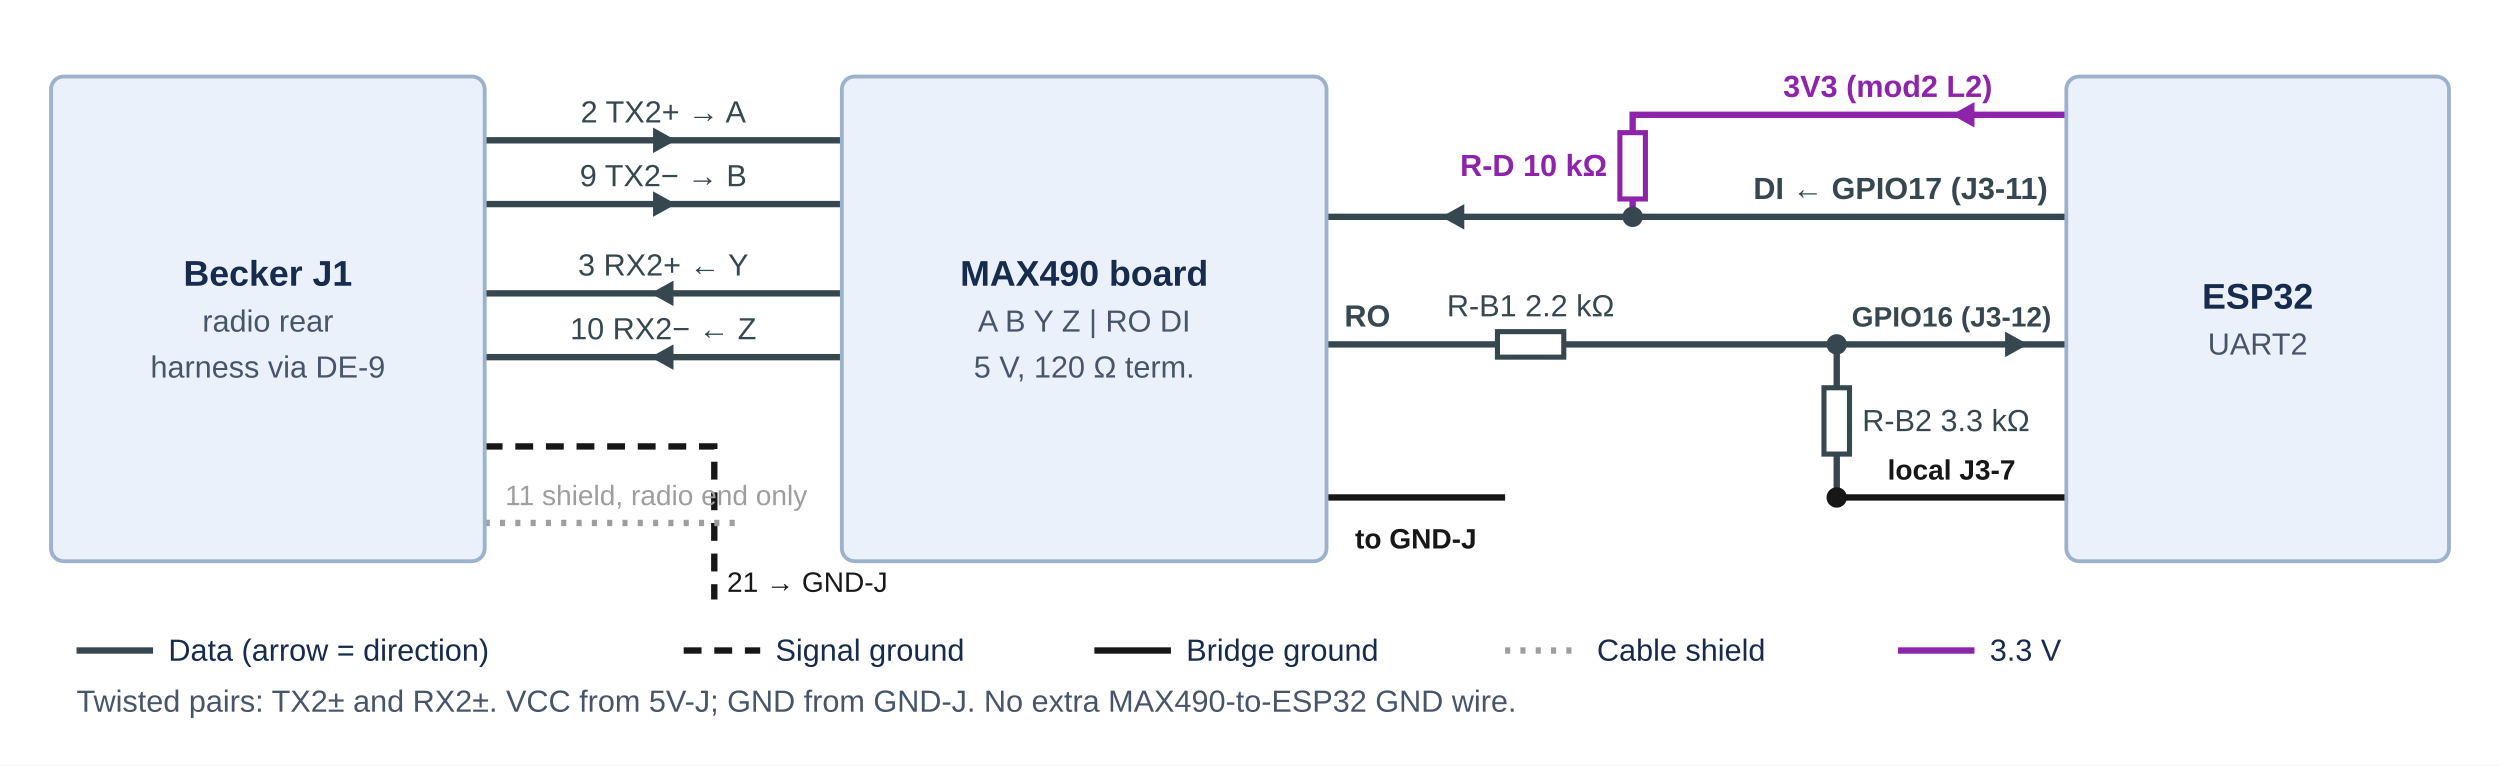
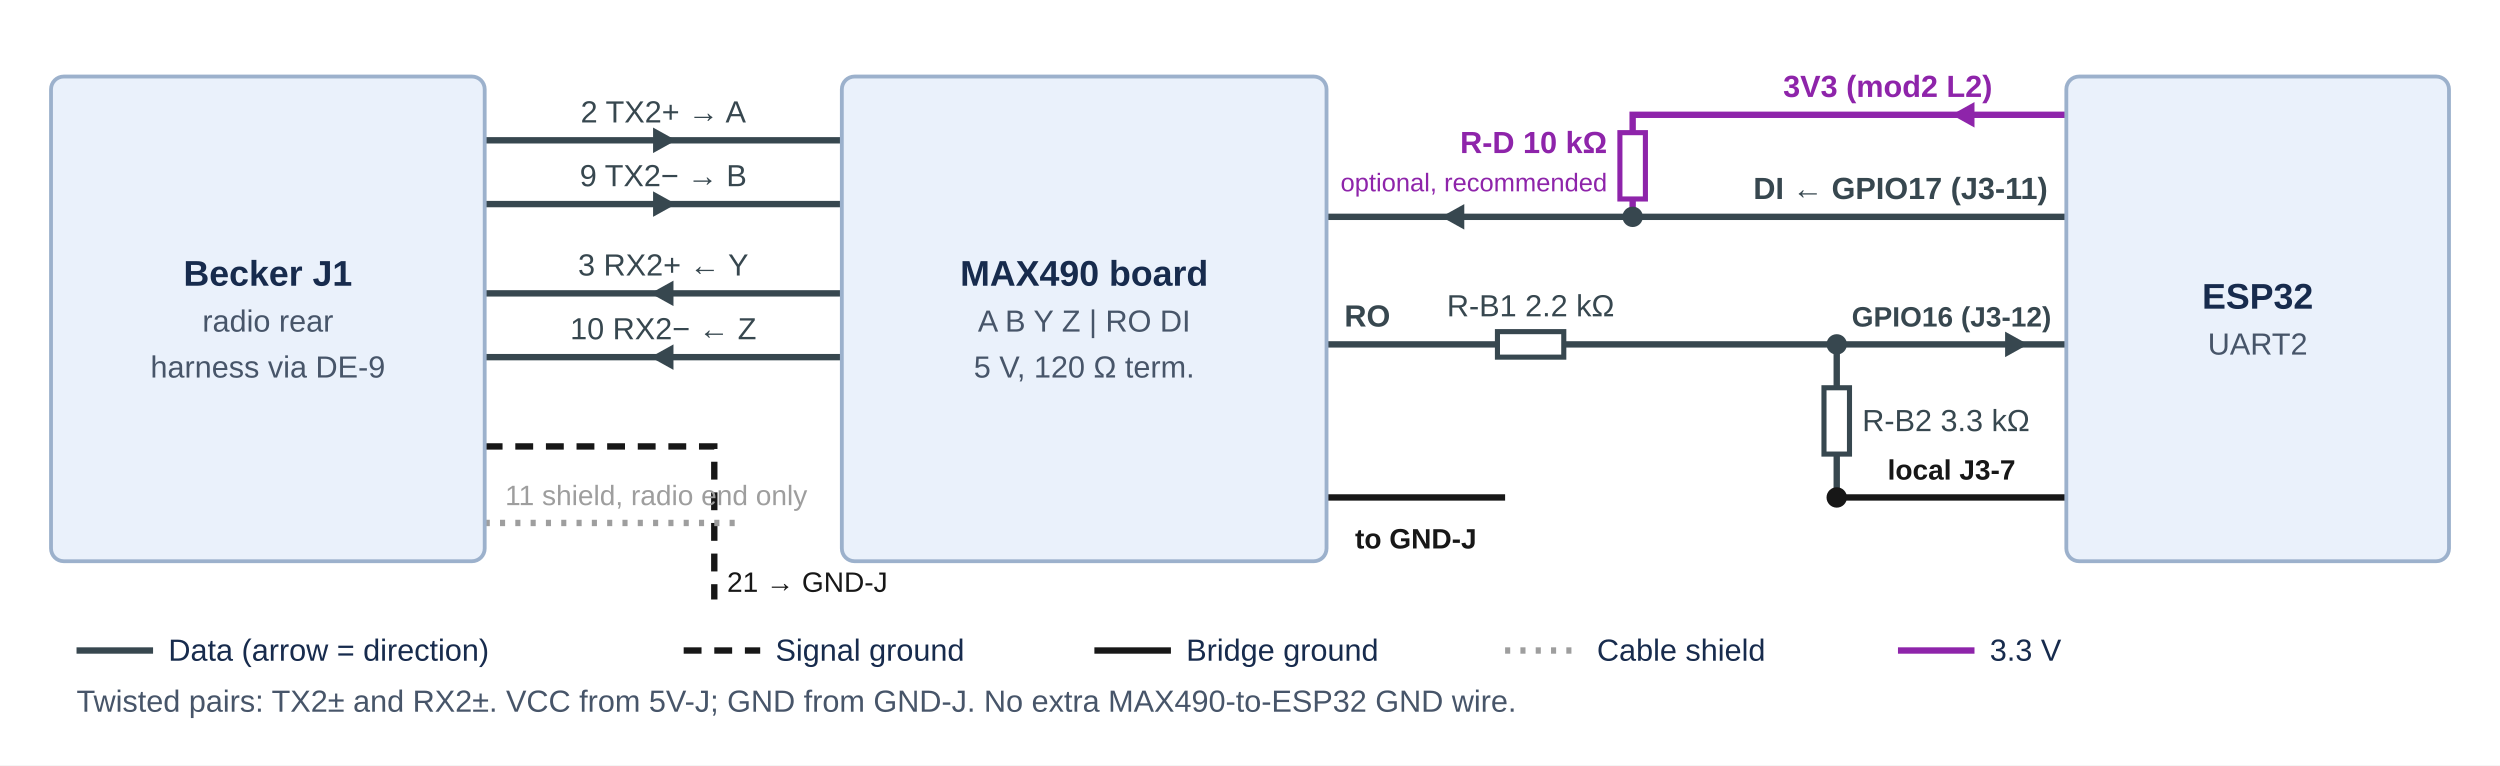
<svg xmlns="http://www.w3.org/2000/svg" width="980" height="300" viewBox="0 0 980 300" role="img" aria-labelledby="title desc">
  <rect width="980" height="300" fill="white" />
  <g font-family="Arial,sans-serif">
    <path d="M190 55 L330 55" stroke="#37474f" stroke-width="2.5" fill="none" />
    <path d="M190 80 L330 80" stroke="#37474f" stroke-width="2.5" fill="none" />
    <path d="M330 115 L190 115" stroke="#37474f" stroke-width="2.5" fill="none" />
    <path d="M330 140 L190 140" stroke="#37474f" stroke-width="2.5" fill="none" />
    <path d="M190 175 L280 175 L280 235" stroke="#171717" stroke-width="2.5" fill="none" stroke-dasharray="7 5" />
    <path d="M190 205 L290 205" stroke="#9e9e9e" stroke-width="2.5" fill="none" stroke-dasharray="2 4" />
    <path d="M810 45 L640 45 L640 85" stroke="#8e24aa" stroke-width="2.5" fill="none" />
    <path d="M810 85 L520 85" stroke="#37474f" stroke-width="2.5" fill="none" />
    <path d="M520 135 L810 135" stroke="#37474f" stroke-width="2.5" fill="none" />
    <path d="M720 135 L720 195" stroke="#37474f" stroke-width="2.5" fill="none" />
    <path d="M720 195 L810 195" stroke="#171717" stroke-width="2.5" fill="none" />
    <path d="M520 195 L590 195" stroke="#171717" stroke-width="2.5" fill="none" />
    <path d="M30 255 H60" stroke="#37474f" stroke-width="2.5" />
    <path d="M268 255 H298" stroke="#171717" stroke-width="2.5" stroke-dasharray="7 5" />
    <path d="M429 255 H459" stroke="#171717" stroke-width="2.5" />
    <path d="M590 255 H620" stroke="#9e9e9e" stroke-width="2.5" stroke-dasharray="2 4" />
    <path d="M744 255 H774" stroke="#8e24aa" stroke-width="2.5" />
    <polygon points="256,50 256,60 265,55" fill="#37474f" />
    <polygon points="256,75 256,85 265,80" fill="#37474f" />
    <polygon points="264,110 264,120 255,115" fill="#37474f" />
    <polygon points="264,135 264,145 255,140" fill="#37474f" />
    <polygon points="774,40 774,50 765,45" fill="#8e24aa" />
    <polygon points="574,80 574,90 565,85" fill="#37474f" />
    <circle cx="640" cy="85" r="4" fill="#37474f" />
    <polygon points="786,130 786,140 795,135" fill="#37474f" />
    <circle cx="720" cy="135" r="4" fill="#37474f" />
    <circle cx="720" cy="195" r="4" fill="#171717" />
    <rect x="20" y="30" width="170" height="190" rx="5" fill="#eaf1fb" stroke="#9cb1cc" stroke-width="1.5" />
    <rect x="330" y="30" width="190" height="190" rx="5" fill="#eaf1fb" stroke="#9cb1cc" stroke-width="1.5" />
    <rect x="810" y="30" width="150" height="190" rx="5" fill="#eaf1fb" stroke="#9cb1cc" stroke-width="1.5" />
    <rect x="635.0" y="52.0" width="10" height="26" fill="white" stroke="#8e24aa" stroke-width="2" />
    <rect x="587.0" y="130.0" width="26" height="10" fill="white" stroke="#37474f" stroke-width="2" />
    <rect x="715.0" y="152.0" width="10" height="26" fill="white" stroke="#37474f" stroke-width="2" />
    <text x="105.0" y="112.0" font-size="14" fill="#172b4d" text-anchor="middle" font-weight="700">Becker J1</text>
    <text x="105.0" y="130.0" font-size="12" fill="#475569" text-anchor="middle">radio rear</text>
    <text x="105.0" y="148.0" font-size="12" fill="#475569" text-anchor="middle">harness via DE-9</text>
    <text x="425.0" y="112.0" font-size="14" fill="#172b4d" text-anchor="middle" font-weight="700">MAX490 board</text>
    <text x="425.0" y="130.0" font-size="12" fill="#475569" text-anchor="middle">A B Y Z | RO DI</text>
    <text x="425.0" y="148.0" font-size="12" fill="#475569" text-anchor="middle">5 V, 120 Ω term.</text>
    <text x="885.0" y="121.0" font-size="14" fill="#172b4d" text-anchor="middle" font-weight="700">ESP32</text>
    <text x="885.0" y="139.0" font-size="12" fill="#475569" text-anchor="middle">UART2</text>
    <text x="260" y="48" font-size="12" fill="#37474f" text-anchor="middle">2 TX2+ → A</text>
    <text x="260" y="73" font-size="12" fill="#37474f" text-anchor="middle">9 TX2− → B</text>
    <text x="260" y="108" font-size="12" fill="#37474f" text-anchor="middle">3 RX2+ ← Y</text>
    <text x="260" y="133" font-size="12" fill="#37474f" text-anchor="middle">10 RX2− ← Z</text>
    <text x="285" y="232" font-size="11" fill="#171717" text-anchor="start">21 → GND-J</text>
    <text x="198" y="198" font-size="11" fill="#9e9e9e" text-anchor="start">11 shield, radio end only</text>
    <text x="740" y="38" font-size="12" fill="#8e24aa" text-anchor="middle" font-weight="700">3V3 (mod2 L2)</text>
-     <text x="630" y="69" font-size="12" fill="#8e24aa" text-anchor="end" font-weight="700">R-D 10 kΩ</text>
+     <text x="630" y="60" font-size="12" fill="#8e24aa" text-anchor="end" font-weight="700">R-D 10 kΩ</text>
+     <text x="630" y="75" font-size="10" fill="#8e24aa" text-anchor="end">optional, recommended</text>
    <text x="745" y="78" font-size="12" fill="#37474f" text-anchor="middle" font-weight="700">DI ← GPIO17 (J3-11)</text>
    <text x="527" y="128" font-size="12" fill="#37474f" text-anchor="start" font-weight="700">RO</text>
    <text x="600" y="124" font-size="12" fill="#37474f" text-anchor="middle">R-B1 2.2 kΩ</text>
    <text x="765" y="128" font-size="11" fill="#37474f" text-anchor="middle" font-weight="700">GPIO16 (J3-12)</text>
    <text x="730" y="169" font-size="12" fill="#37474f" text-anchor="start">R-B2 3.3 kΩ</text>
    <text x="765" y="188" font-size="11" fill="#171717" text-anchor="middle" font-weight="700">local J3-7</text>
    <text x="555" y="215" font-size="11" fill="#171717" text-anchor="middle" font-weight="700">to GND-J</text>
    <text x="66" y="259" font-size="12" fill="#172b4d" text-anchor="start">Data (arrow = direction)</text>
    <text x="304" y="259" font-size="12" fill="#172b4d" text-anchor="start">Signal ground</text>
    <text x="465" y="259" font-size="12" fill="#172b4d" text-anchor="start">Bridge ground</text>
    <text x="626" y="259" font-size="12" fill="#172b4d" text-anchor="start">Cable shield</text>
    <text x="780" y="259" font-size="12" fill="#172b4d" text-anchor="start">3.3 V</text>
    <text x="30" y="279" font-size="12" fill="#475569" text-anchor="start">Twisted pairs: TX2± and RX2±. VCC from 5V-J; GND from GND-J. No extra MAX490-to-ESP32 GND wire.</text>
  </g>
</svg>
